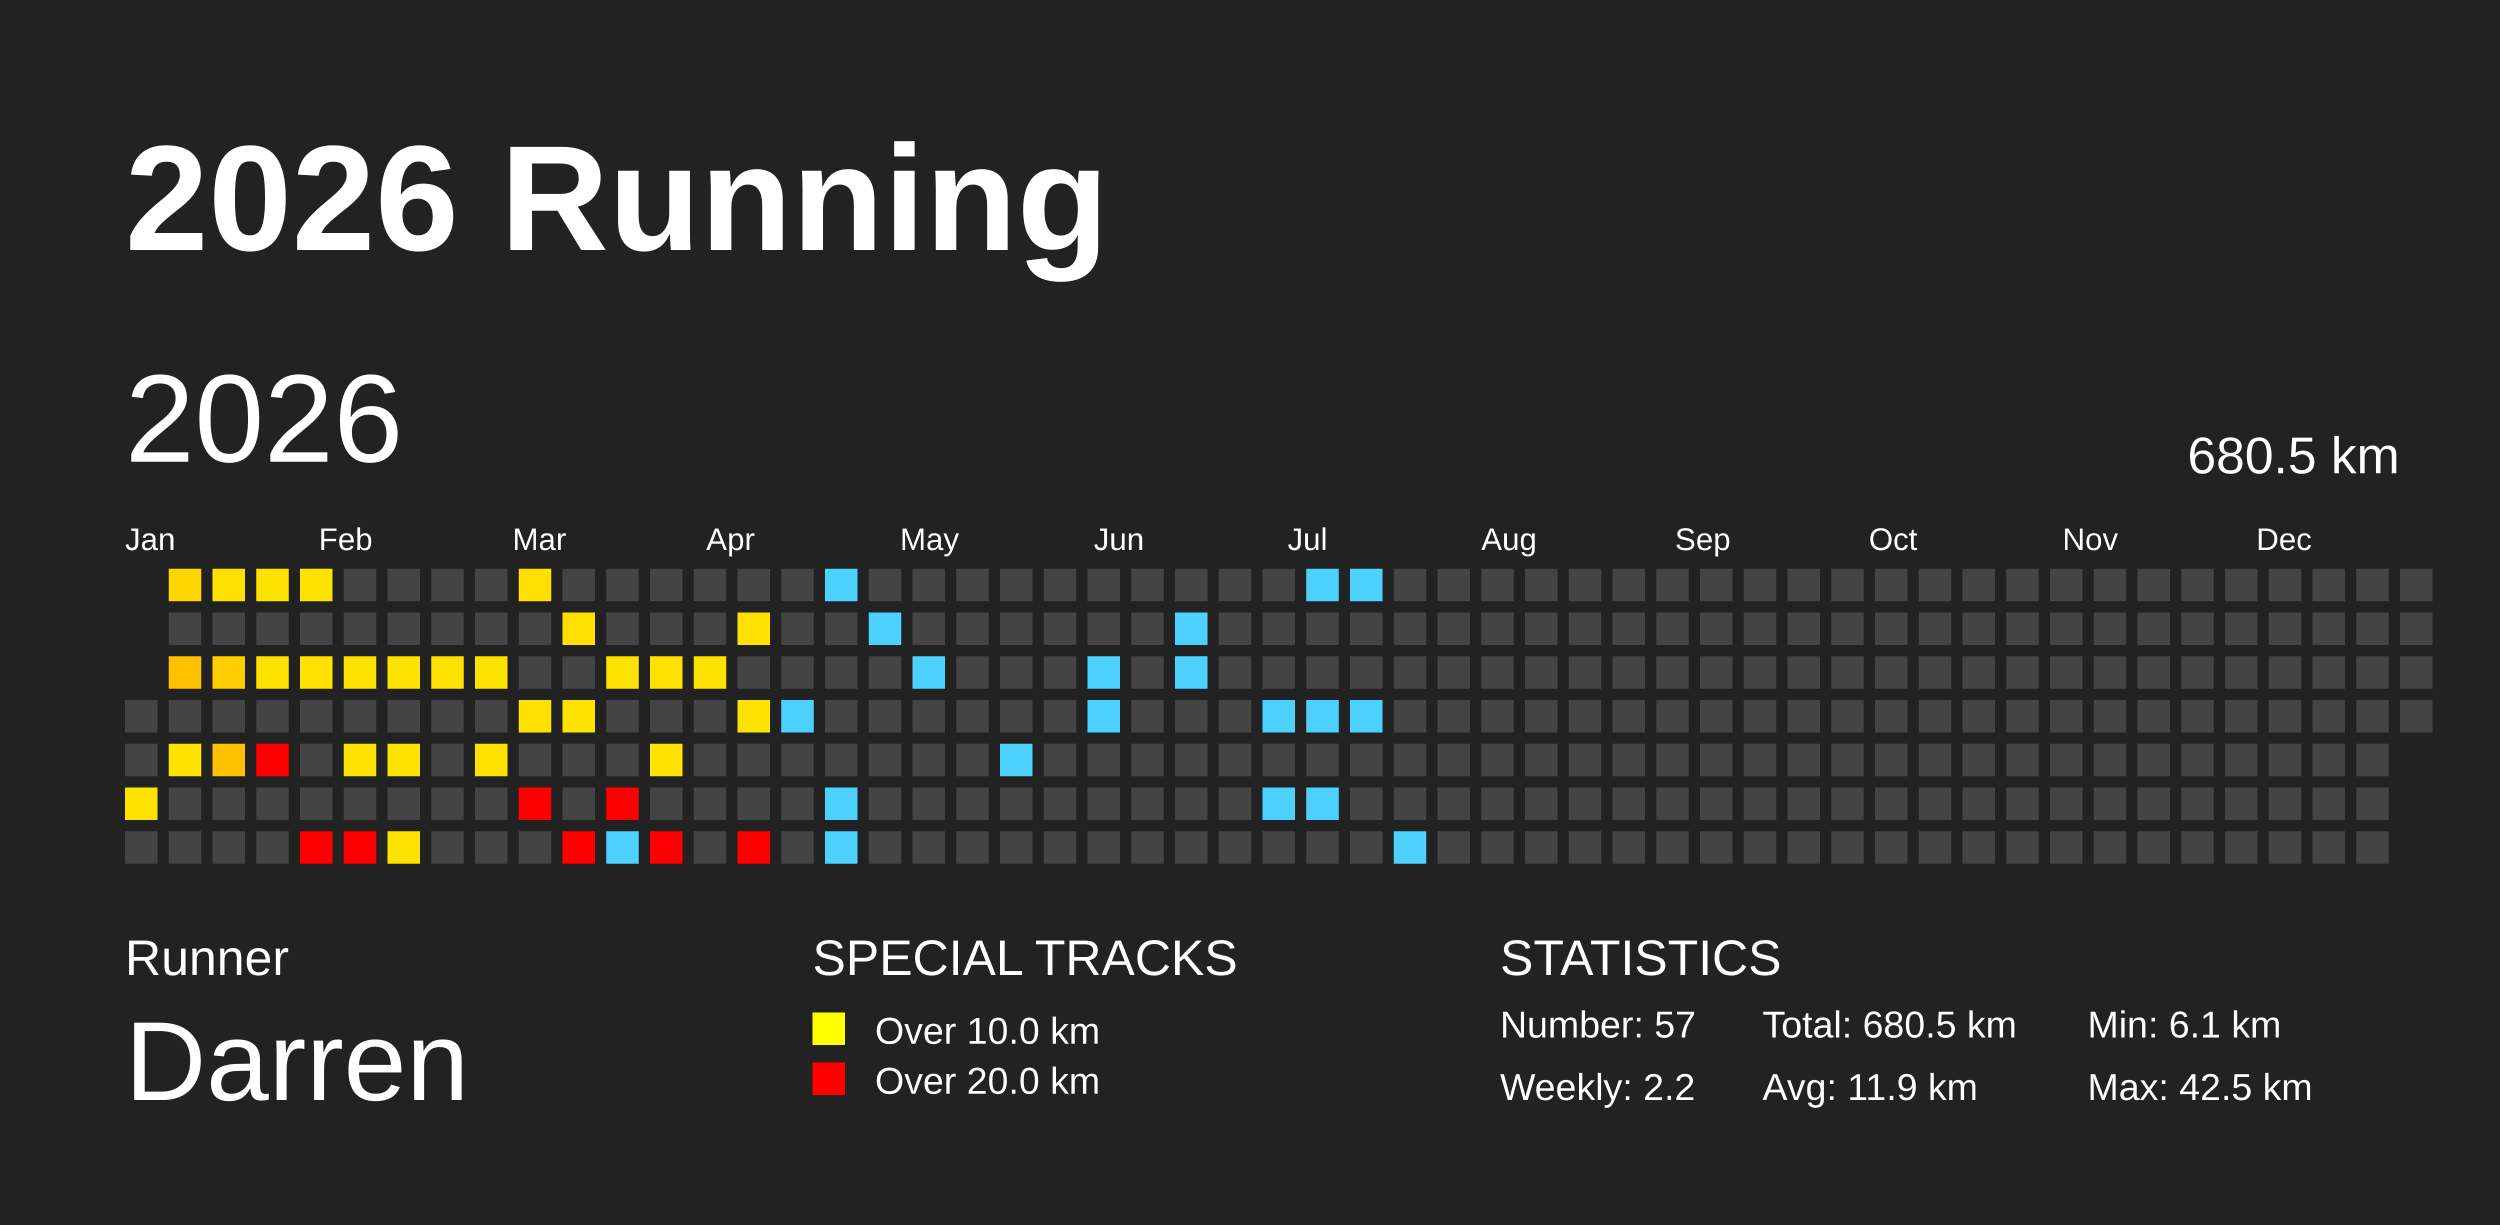
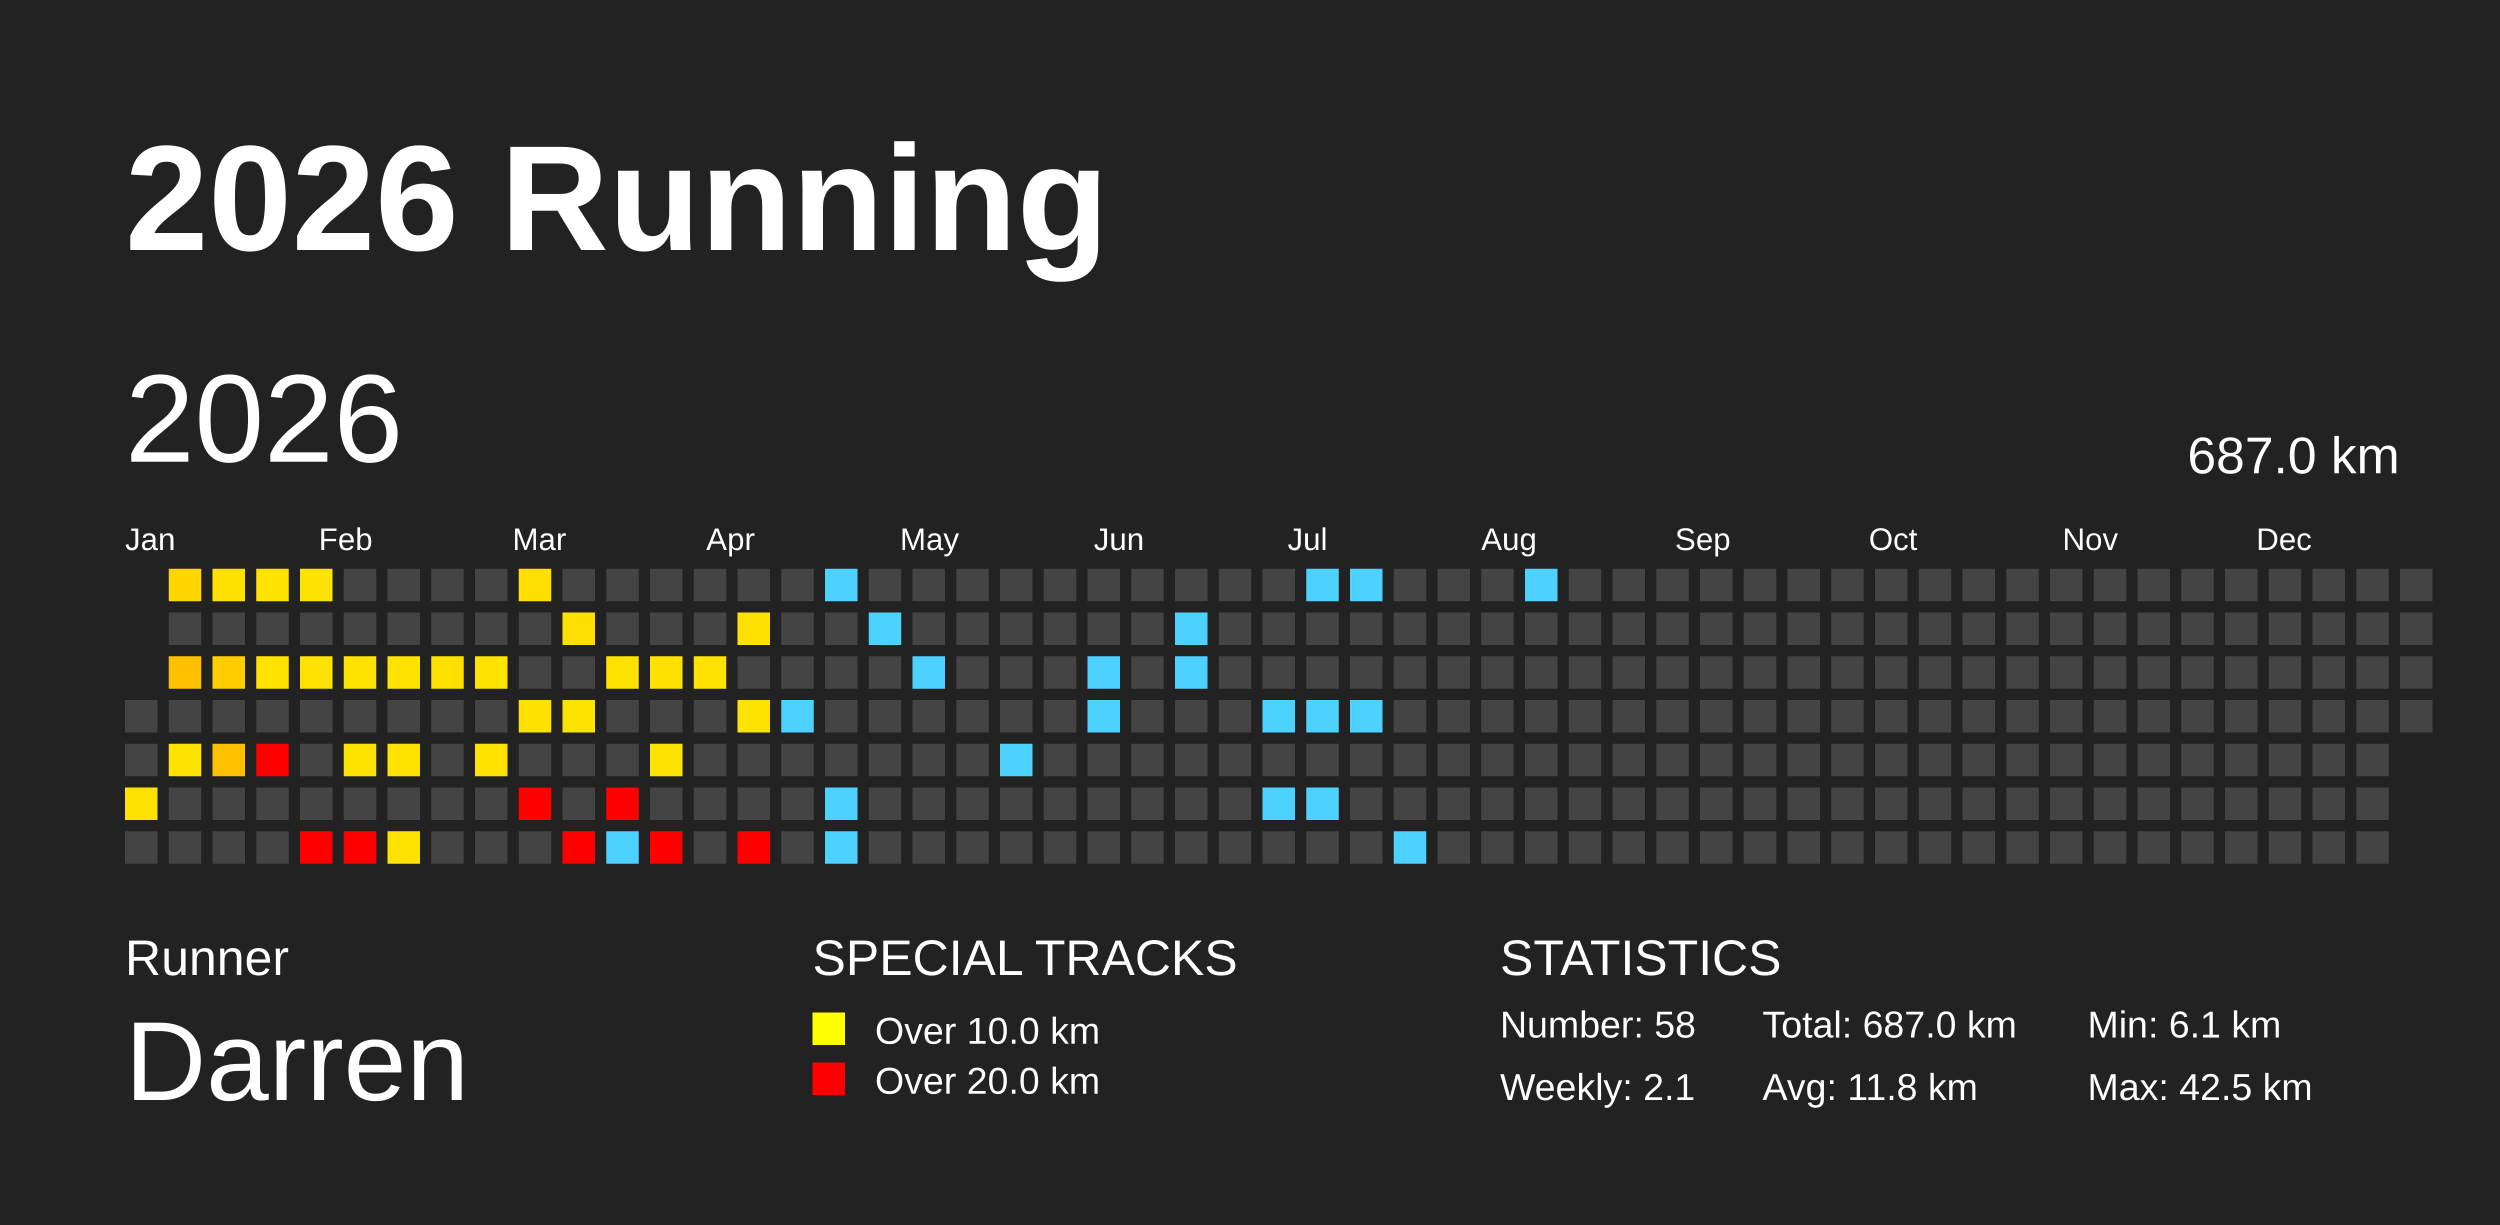
<svg xmlns="http://www.w3.org/2000/svg" baseProfile="full" height="98mm" version="1.1" viewBox="0,0,200,98" width="200mm">
  <defs />
  <rect fill="#222222" height="98" width="200" x="0" y="0" />
  <text fill="#FFFFFF" style="font-size:12px; font-family:Arial; font-weight:bold;" x="10" y="20">2026 Running</text>
  <text fill="#FFFFFF" style="font-size:4px; font-family:Arial" x="10" y="78">Runner</text>
  <text fill="#FFFFFF" style="font-size:9px; font-family:Arial" x="10" y="88">Darren</text>
  <text fill="#FFFFFF" style="font-size:4px; font-family:Arial" x="65" y="78">SPECIAL TRACKS</text>
  <rect fill="yellow" height="2.6" width="2.6" x="65" y="81" />
  <text fill="#FFFFFF" style="font-size:3px; font-family:Arial" x="70" y="83.5">Over 10.0 km</text>
  <rect fill="red" height="2.6" width="2.6" x="65" y="85" />
  <text fill="#FFFFFF" style="font-size:3px; font-family:Arial" x="70" y="87.5">Over 20.0 km</text>
  <text fill="#FFFFFF" style="font-size:4px; font-family:Arial" x="120" y="78">STATISTICS</text>
-   <text fill="#FFFFFF" style="font-size:3px; font-family:Arial" x="120" y="83">Number: 57</text>
-   <text fill="#FFFFFF" style="font-size:3px; font-family:Arial" x="120" y="88">Weekly: 2.2</text>
-   <text fill="#FFFFFF" style="font-size:3px; font-family:Arial" x="141" y="83">Total: 680.5 km</text>
-   <text fill="#FFFFFF" style="font-size:3px; font-family:Arial" x="141" y="88">Avg: 11.9 km</text>
+   <text fill="#FFFFFF" style="font-size:3px; font-family:Arial" x="120" y="83">Number: 58</text>
+   <text fill="#FFFFFF" style="font-size:3px; font-family:Arial" x="120" y="88">Weekly: 2.1</text>
+   <text fill="#FFFFFF" style="font-size:3px; font-family:Arial" x="141" y="83">Total: 687.0 km</text>
+   <text fill="#FFFFFF" style="font-size:3px; font-family:Arial" x="141" y="88">Avg: 11.8 km</text>
  <text fill="#FFFFFF" style="font-size:3px; font-family:Arial" x="167" y="83">Min: 6.1 km</text>
  <text fill="#FFFFFF" style="font-size:3px; font-family:Arial" x="167" y="88">Max: 42.5 km</text>
  <text dominant-baseline="hanging" fill="#FFFFFF" style="font-size:10.0px; font-family:Arial;" x="10" y="30">2026</text>
-   <text dominant-baseline="hanging" fill="#FFFFFF" style="font-size:4.125px; font-family:Arial;" x="175" y="35">680.5 km</text>
+   <text dominant-baseline="hanging" fill="#FFFFFF" style="font-size:4.125px; font-family:Arial;" x="175" y="35">687.0 km</text>
  <text fill="#FFFFFF" style="font-size:2.5px; font-family:Arial" x="10.0" y="44">Jan</text>
  <text fill="#FFFFFF" style="font-size:2.5px; font-family:Arial" x="25.5" y="44">Feb</text>
  <text fill="#FFFFFF" style="font-size:2.5px; font-family:Arial" x="41.0" y="44">Mar</text>
  <text fill="#FFFFFF" style="font-size:2.5px; font-family:Arial" x="56.5" y="44">Apr</text>
  <text fill="#FFFFFF" style="font-size:2.5px; font-family:Arial" x="72.0" y="44">May</text>
  <text fill="#FFFFFF" style="font-size:2.5px; font-family:Arial" x="87.5" y="44">Jun</text>
  <text fill="#FFFFFF" style="font-size:2.5px; font-family:Arial" x="103.0" y="44">Jul</text>
  <text fill="#FFFFFF" style="font-size:2.5px; font-family:Arial" x="118.5" y="44">Aug</text>
  <text fill="#FFFFFF" style="font-size:2.5px; font-family:Arial" x="134.0" y="44">Sep</text>
  <text fill="#FFFFFF" style="font-size:2.5px; font-family:Arial" x="149.5" y="44">Oct</text>
  <text fill="#FFFFFF" style="font-size:2.5px; font-family:Arial" x="165.0" y="44">Nov</text>
  <text fill="#FFFFFF" style="font-size:2.5px; font-family:Arial" x="180.5" y="44">Dec</text>
  <rect fill="#444444" height="2.6" width="2.6" x="10.0" y="56.0" />
  <rect fill="#444444" height="2.6" width="2.6" x="10.0" y="59.5" />
  <rect fill="#ffe300" height="2.6" width="2.6" x="10.0" y="63.0" />
  <rect fill="#444444" height="2.6" width="2.6" x="10.0" y="66.5" />
  <rect fill="#ffd500" height="2.6" width="2.6" x="13.5" y="45.5" />
  <rect fill="#444444" height="2.6" width="2.6" x="13.5" y="49.0" />
  <rect fill="#ffc000" height="2.6" width="2.6" x="13.5" y="52.5" />
  <rect fill="#444444" height="2.6" width="2.6" x="13.5" y="56.0" />
  <rect fill="#ffe300" height="2.6" width="2.6" x="13.5" y="59.5" />
  <rect fill="#444444" height="2.6" width="2.6" x="13.5" y="63.0" />
  <rect fill="#444444" height="2.6" width="2.6" x="13.5" y="66.5" />
  <rect fill="#ffe100" height="2.6" width="2.6" x="17.0" y="45.5" />
  <rect fill="#444444" height="2.6" width="2.6" x="17.0" y="49.0" />
  <rect fill="#ffcd00" height="2.6" width="2.6" x="17.0" y="52.5" />
  <rect fill="#444444" height="2.6" width="2.6" x="17.0" y="56.0" />
  <rect fill="#ffc000" height="2.6" width="2.6" x="17.0" y="59.5" />
  <rect fill="#444444" height="2.6" width="2.6" x="17.0" y="63.0" />
  <rect fill="#444444" height="2.6" width="2.6" x="17.0" y="66.5" />
  <rect fill="#ffe300" height="2.6" width="2.6" x="20.5" y="45.5" />
  <rect fill="#444444" height="2.6" width="2.6" x="20.5" y="49.0" />
  <rect fill="#ffe300" height="2.6" width="2.6" x="20.5" y="52.5" />
  <rect fill="#444444" height="2.6" width="2.6" x="20.5" y="56.0" />
  <rect fill="red" height="2.6" width="2.6" x="20.5" y="59.5" />
  <rect fill="#444444" height="2.6" width="2.6" x="20.5" y="63.0" />
  <rect fill="#444444" height="2.6" width="2.6" x="20.5" y="66.5" />
  <rect fill="#ffe300" height="2.6" width="2.6" x="24.0" y="45.5" />
  <rect fill="#444444" height="2.6" width="2.6" x="24.0" y="49.0" />
  <rect fill="#ffe200" height="2.6" width="2.6" x="24.0" y="52.5" />
  <rect fill="#444444" height="2.6" width="2.6" x="24.0" y="56.0" />
  <rect fill="#444444" height="2.6" width="2.6" x="24.0" y="59.5" />
  <rect fill="#444444" height="2.6" width="2.6" x="24.0" y="63.0" />
  <rect fill="red" height="2.6" width="2.6" x="24.0" y="66.5" />
  <rect fill="#444444" height="2.6" width="2.6" x="27.5" y="45.5" />
  <rect fill="#444444" height="2.6" width="2.6" x="27.5" y="49.0" />
  <rect fill="#ffe300" height="2.6" width="2.6" x="27.5" y="52.5" />
  <rect fill="#444444" height="2.6" width="2.6" x="27.5" y="56.0" />
  <rect fill="#ffe300" height="2.6" width="2.6" x="27.5" y="59.5" />
  <rect fill="#444444" height="2.6" width="2.6" x="27.5" y="63.0" />
  <rect fill="red" height="2.6" width="2.6" x="27.5" y="66.5" />
  <rect fill="#444444" height="2.6" width="2.6" x="31.0" y="45.5" />
  <rect fill="#444444" height="2.6" width="2.6" x="31.0" y="49.0" />
  <rect fill="#ffe300" height="2.6" width="2.6" x="31.0" y="52.5" />
  <rect fill="#444444" height="2.6" width="2.6" x="31.0" y="56.0" />
  <rect fill="#ffe300" height="2.6" width="2.6" x="31.0" y="59.5" />
  <rect fill="#444444" height="2.6" width="2.6" x="31.0" y="63.0" />
  <rect fill="#ffe300" height="2.6" width="2.6" x="31.0" y="66.5" />
  <rect fill="#444444" height="2.6" width="2.6" x="34.5" y="45.5" />
  <rect fill="#444444" height="2.6" width="2.6" x="34.5" y="49.0" />
  <rect fill="#ffe100" height="2.6" width="2.6" x="34.5" y="52.5" />
  <rect fill="#444444" height="2.6" width="2.6" x="34.5" y="56.0" />
  <rect fill="#444444" height="2.6" width="2.6" x="34.5" y="59.5" />
  <rect fill="#444444" height="2.6" width="2.6" x="34.5" y="63.0" />
  <rect fill="#444444" height="2.6" width="2.6" x="34.5" y="66.5" />
  <rect fill="#444444" height="2.6" width="2.6" x="38.0" y="45.5" />
  <rect fill="#444444" height="2.6" width="2.6" x="38.0" y="49.0" />
  <rect fill="#ffe300" height="2.6" width="2.6" x="38.0" y="52.5" />
  <rect fill="#444444" height="2.6" width="2.6" x="38.0" y="56.0" />
  <rect fill="#ffe200" height="2.6" width="2.6" x="38.0" y="59.5" />
  <rect fill="#444444" height="2.6" width="2.6" x="38.0" y="63.0" />
  <rect fill="#444444" height="2.6" width="2.6" x="38.0" y="66.5" />
  <rect fill="#ffe000" height="2.6" width="2.6" x="41.5" y="45.5" />
  <rect fill="#444444" height="2.6" width="2.6" x="41.5" y="49.0" />
  <rect fill="#444444" height="2.6" width="2.6" x="41.5" y="52.5" />
  <rect fill="#ffe100" height="2.6" width="2.6" x="41.5" y="56.0" />
  <rect fill="#444444" height="2.6" width="2.6" x="41.5" y="59.5" />
  <rect fill="red" height="2.6" width="2.6" x="41.5" y="63.0" />
  <rect fill="#444444" height="2.6" width="2.6" x="41.5" y="66.5" />
  <rect fill="#444444" height="2.6" width="2.6" x="45.0" y="45.5" />
  <rect fill="#ffe000" height="2.6" width="2.6" x="45.0" y="49.0" />
  <rect fill="#444444" height="2.6" width="2.6" x="45.0" y="52.5" />
  <rect fill="#ffe300" height="2.6" width="2.6" x="45.0" y="56.0" />
  <rect fill="#444444" height="2.6" width="2.6" x="45.0" y="59.5" />
  <rect fill="#444444" height="2.6" width="2.6" x="45.0" y="63.0" />
  <rect fill="red" height="2.6" width="2.6" x="45.0" y="66.5" />
  <rect fill="#444444" height="2.6" width="2.6" x="48.5" y="45.5" />
  <rect fill="#444444" height="2.6" width="2.6" x="48.5" y="49.0" />
  <rect fill="#ffe300" height="2.6" width="2.6" x="48.5" y="52.5" />
  <rect fill="#444444" height="2.6" width="2.6" x="48.5" y="56.0" />
  <rect fill="#444444" height="2.6" width="2.6" x="48.5" y="59.5" />
  <rect fill="red" height="2.6" width="2.6" x="48.5" y="63.0" />
  <rect fill="#4dd2ff" height="2.6" width="2.6" x="48.5" y="66.5" />
  <rect fill="#444444" height="2.6" width="2.6" x="52.0" y="45.5" />
  <rect fill="#444444" height="2.6" width="2.6" x="52.0" y="49.0" />
  <rect fill="#ffe100" height="2.6" width="2.6" x="52.0" y="52.5" />
  <rect fill="#444444" height="2.6" width="2.6" x="52.0" y="56.0" />
  <rect fill="#ffe300" height="2.6" width="2.6" x="52.0" y="59.5" />
  <rect fill="#444444" height="2.6" width="2.6" x="52.0" y="63.0" />
  <rect fill="red" height="2.6" width="2.6" x="52.0" y="66.5" />
  <rect fill="#444444" height="2.6" width="2.6" x="55.5" y="45.5" />
  <rect fill="#444444" height="2.6" width="2.6" x="55.5" y="49.0" />
  <rect fill="#ffe300" height="2.6" width="2.6" x="55.5" y="52.5" />
  <rect fill="#444444" height="2.6" width="2.6" x="55.5" y="56.0" />
  <rect fill="#444444" height="2.6" width="2.6" x="55.5" y="59.5" />
  <rect fill="#444444" height="2.6" width="2.6" x="55.5" y="63.0" />
  <rect fill="#444444" height="2.6" width="2.6" x="55.5" y="66.5" />
  <rect fill="#444444" height="2.6" width="2.6" x="59.0" y="45.5" />
  <rect fill="#ffe100" height="2.6" width="2.6" x="59.0" y="49.0" />
  <rect fill="#444444" height="2.6" width="2.6" x="59.0" y="52.5" />
  <rect fill="#ffe300" height="2.6" width="2.6" x="59.0" y="56.0" />
  <rect fill="#444444" height="2.6" width="2.6" x="59.0" y="59.5" />
  <rect fill="#444444" height="2.6" width="2.6" x="59.0" y="63.0" />
  <rect fill="red" height="2.6" width="2.6" x="59.0" y="66.5" />
  <rect fill="#444444" height="2.6" width="2.6" x="62.5" y="45.5" />
  <rect fill="#444444" height="2.6" width="2.6" x="62.5" y="49.0" />
  <rect fill="#444444" height="2.6" width="2.6" x="62.5" y="52.5" />
  <rect fill="#4dd2ff" height="2.6" width="2.6" x="62.5" y="56.0" />
  <rect fill="#444444" height="2.6" width="2.6" x="62.5" y="59.5" />
  <rect fill="#444444" height="2.6" width="2.6" x="62.5" y="63.0" />
  <rect fill="#444444" height="2.6" width="2.6" x="62.5" y="66.5" />
  <rect fill="#4dd2ff" height="2.6" width="2.6" x="66.0" y="45.5" />
  <rect fill="#444444" height="2.6" width="2.6" x="66.0" y="49.0" />
  <rect fill="#444444" height="2.6" width="2.6" x="66.0" y="52.5" />
  <rect fill="#444444" height="2.6" width="2.6" x="66.0" y="56.0" />
  <rect fill="#444444" height="2.6" width="2.6" x="66.0" y="59.5" />
  <rect fill="#4dd2ff" height="2.6" width="2.6" x="66.0" y="63.0" />
  <rect fill="#4dd2ff" height="2.6" width="2.6" x="66.0" y="66.5" />
  <rect fill="#444444" height="2.6" width="2.6" x="69.5" y="45.5" />
  <rect fill="#4dd2ff" height="2.6" width="2.6" x="69.5" y="49.0" />
  <rect fill="#444444" height="2.6" width="2.6" x="69.5" y="52.5" />
  <rect fill="#444444" height="2.6" width="2.6" x="69.5" y="56.0" />
  <rect fill="#444444" height="2.6" width="2.6" x="69.5" y="59.5" />
  <rect fill="#444444" height="2.6" width="2.6" x="69.5" y="63.0" />
  <rect fill="#444444" height="2.6" width="2.6" x="69.5" y="66.5" />
  <rect fill="#444444" height="2.6" width="2.6" x="73.0" y="45.5" />
  <rect fill="#444444" height="2.6" width="2.6" x="73.0" y="49.0" />
  <rect fill="#4dd2ff" height="2.6" width="2.6" x="73.0" y="52.5" />
  <rect fill="#444444" height="2.6" width="2.6" x="73.0" y="56.0" />
  <rect fill="#444444" height="2.6" width="2.6" x="73.0" y="59.5" />
  <rect fill="#444444" height="2.6" width="2.6" x="73.0" y="63.0" />
  <rect fill="#444444" height="2.6" width="2.6" x="73.0" y="66.5" />
  <rect fill="#444444" height="2.6" width="2.6" x="76.5" y="45.5" />
  <rect fill="#444444" height="2.6" width="2.6" x="76.5" y="49.0" />
  <rect fill="#444444" height="2.6" width="2.6" x="76.5" y="52.5" />
  <rect fill="#444444" height="2.6" width="2.6" x="76.5" y="56.0" />
  <rect fill="#444444" height="2.6" width="2.6" x="76.5" y="59.5" />
  <rect fill="#444444" height="2.6" width="2.6" x="76.5" y="63.0" />
  <rect fill="#444444" height="2.6" width="2.6" x="76.5" y="66.5" />
  <rect fill="#444444" height="2.6" width="2.6" x="80.0" y="45.5" />
  <rect fill="#444444" height="2.6" width="2.6" x="80.0" y="49.0" />
  <rect fill="#444444" height="2.6" width="2.6" x="80.0" y="52.5" />
  <rect fill="#444444" height="2.6" width="2.6" x="80.0" y="56.0" />
  <rect fill="#4dd2ff" height="2.6" width="2.6" x="80.0" y="59.5" />
  <rect fill="#444444" height="2.6" width="2.6" x="80.0" y="63.0" />
  <rect fill="#444444" height="2.6" width="2.6" x="80.0" y="66.5" />
  <rect fill="#444444" height="2.6" width="2.6" x="83.5" y="45.5" />
  <rect fill="#444444" height="2.6" width="2.6" x="83.5" y="49.0" />
  <rect fill="#444444" height="2.6" width="2.6" x="83.5" y="52.5" />
  <rect fill="#444444" height="2.6" width="2.6" x="83.5" y="56.0" />
  <rect fill="#444444" height="2.6" width="2.6" x="83.5" y="59.5" />
  <rect fill="#444444" height="2.6" width="2.6" x="83.5" y="63.0" />
  <rect fill="#444444" height="2.6" width="2.6" x="83.5" y="66.5" />
  <rect fill="#444444" height="2.6" width="2.6" x="87.0" y="45.5" />
  <rect fill="#444444" height="2.6" width="2.6" x="87.0" y="49.0" />
  <rect fill="#4dd2ff" height="2.6" width="2.6" x="87.0" y="52.5" />
  <rect fill="#4dd2ff" height="2.6" width="2.6" x="87.0" y="56.0" />
  <rect fill="#444444" height="2.6" width="2.6" x="87.0" y="59.5" />
  <rect fill="#444444" height="2.6" width="2.6" x="87.0" y="63.0" />
  <rect fill="#444444" height="2.6" width="2.6" x="87.0" y="66.5" />
  <rect fill="#444444" height="2.6" width="2.6" x="90.5" y="45.5" />
  <rect fill="#444444" height="2.6" width="2.6" x="90.5" y="49.0" />
  <rect fill="#444444" height="2.6" width="2.6" x="90.5" y="52.5" />
  <rect fill="#444444" height="2.6" width="2.6" x="90.5" y="56.0" />
  <rect fill="#444444" height="2.6" width="2.6" x="90.5" y="59.5" />
  <rect fill="#444444" height="2.6" width="2.6" x="90.5" y="63.0" />
  <rect fill="#444444" height="2.6" width="2.6" x="90.5" y="66.5" />
  <rect fill="#444444" height="2.6" width="2.6" x="94.0" y="45.5" />
  <rect fill="#4dd2ff" height="2.6" width="2.6" x="94.0" y="49.0" />
  <rect fill="#4dd2ff" height="2.6" width="2.6" x="94.0" y="52.5" />
  <rect fill="#444444" height="2.6" width="2.6" x="94.0" y="56.0" />
  <rect fill="#444444" height="2.6" width="2.6" x="94.0" y="59.5" />
  <rect fill="#444444" height="2.6" width="2.6" x="94.0" y="63.0" />
  <rect fill="#444444" height="2.6" width="2.6" x="94.0" y="66.5" />
  <rect fill="#444444" height="2.6" width="2.6" x="97.5" y="45.5" />
  <rect fill="#444444" height="2.6" width="2.6" x="97.5" y="49.0" />
  <rect fill="#444444" height="2.6" width="2.6" x="97.5" y="52.5" />
  <rect fill="#444444" height="2.6" width="2.6" x="97.5" y="56.0" />
  <rect fill="#444444" height="2.6" width="2.6" x="97.5" y="59.5" />
  <rect fill="#444444" height="2.6" width="2.6" x="97.5" y="63.0" />
  <rect fill="#444444" height="2.6" width="2.6" x="97.5" y="66.5" />
  <rect fill="#444444" height="2.6" width="2.6" x="101.0" y="45.5" />
  <rect fill="#444444" height="2.6" width="2.6" x="101.0" y="49.0" />
  <rect fill="#444444" height="2.6" width="2.6" x="101.0" y="52.5" />
  <rect fill="#4dd2ff" height="2.6" width="2.6" x="101.0" y="56.0" />
  <rect fill="#444444" height="2.6" width="2.6" x="101.0" y="59.5" />
  <rect fill="#4dd2ff" height="2.6" width="2.6" x="101.0" y="63.0" />
  <rect fill="#444444" height="2.6" width="2.6" x="101.0" y="66.5" />
  <rect fill="#4dd2ff" height="2.6" width="2.6" x="104.5" y="45.5" />
  <rect fill="#444444" height="2.6" width="2.6" x="104.5" y="49.0" />
  <rect fill="#444444" height="2.6" width="2.6" x="104.5" y="52.5" />
  <rect fill="#4dd2ff" height="2.6" width="2.6" x="104.5" y="56.0" />
  <rect fill="#444444" height="2.6" width="2.6" x="104.5" y="59.5" />
  <rect fill="#4dd2ff" height="2.6" width="2.6" x="104.5" y="63.0" />
  <rect fill="#444444" height="2.6" width="2.6" x="104.5" y="66.5" />
  <rect fill="#4dd2ff" height="2.6" width="2.6" x="108.0" y="45.5" />
  <rect fill="#444444" height="2.6" width="2.6" x="108.0" y="49.0" />
  <rect fill="#444444" height="2.6" width="2.6" x="108.0" y="52.5" />
  <rect fill="#4dd2ff" height="2.6" width="2.6" x="108.0" y="56.0" />
  <rect fill="#444444" height="2.6" width="2.6" x="108.0" y="59.5" />
  <rect fill="#444444" height="2.6" width="2.6" x="108.0" y="63.0" />
  <rect fill="#444444" height="2.6" width="2.6" x="108.0" y="66.5" />
  <rect fill="#444444" height="2.6" width="2.6" x="111.5" y="45.5" />
  <rect fill="#444444" height="2.6" width="2.6" x="111.5" y="49.0" />
  <rect fill="#444444" height="2.6" width="2.6" x="111.5" y="52.5" />
  <rect fill="#444444" height="2.6" width="2.6" x="111.5" y="56.0" />
  <rect fill="#444444" height="2.6" width="2.6" x="111.5" y="59.5" />
  <rect fill="#444444" height="2.6" width="2.6" x="111.5" y="63.0" />
  <rect fill="#4dd2ff" height="2.6" width="2.6" x="111.5" y="66.5" />
  <rect fill="#444444" height="2.6" width="2.6" x="115.0" y="45.5" />
  <rect fill="#444444" height="2.6" width="2.6" x="115.0" y="49.0" />
  <rect fill="#444444" height="2.6" width="2.6" x="115.0" y="52.5" />
  <rect fill="#444444" height="2.6" width="2.6" x="115.0" y="56.0" />
  <rect fill="#444444" height="2.6" width="2.6" x="115.0" y="59.5" />
  <rect fill="#444444" height="2.6" width="2.6" x="115.0" y="63.0" />
  <rect fill="#444444" height="2.6" width="2.6" x="115.0" y="66.5" />
  <rect fill="#444444" height="2.6" width="2.6" x="118.5" y="45.5" />
  <rect fill="#444444" height="2.6" width="2.6" x="118.5" y="49.0" />
  <rect fill="#444444" height="2.6" width="2.6" x="118.5" y="52.5" />
  <rect fill="#444444" height="2.6" width="2.6" x="118.5" y="56.0" />
  <rect fill="#444444" height="2.6" width="2.6" x="118.5" y="59.5" />
  <rect fill="#444444" height="2.6" width="2.6" x="118.5" y="63.0" />
  <rect fill="#444444" height="2.6" width="2.6" x="118.5" y="66.5" />
-   <rect fill="#444444" height="2.6" width="2.6" x="122.0" y="45.5" />
+   <rect fill="#4dd2ff" height="2.6" width="2.6" x="122.0" y="45.5" />
  <rect fill="#444444" height="2.6" width="2.6" x="122.0" y="49.0" />
  <rect fill="#444444" height="2.6" width="2.6" x="122.0" y="52.5" />
  <rect fill="#444444" height="2.6" width="2.6" x="122.0" y="56.0" />
  <rect fill="#444444" height="2.6" width="2.6" x="122.0" y="59.5" />
  <rect fill="#444444" height="2.6" width="2.6" x="122.0" y="63.0" />
  <rect fill="#444444" height="2.6" width="2.6" x="122.0" y="66.5" />
  <rect fill="#444444" height="2.6" width="2.6" x="125.5" y="45.5" />
  <rect fill="#444444" height="2.6" width="2.6" x="125.5" y="49.0" />
  <rect fill="#444444" height="2.6" width="2.6" x="125.5" y="52.5" />
  <rect fill="#444444" height="2.6" width="2.6" x="125.5" y="56.0" />
  <rect fill="#444444" height="2.6" width="2.6" x="125.5" y="59.5" />
  <rect fill="#444444" height="2.6" width="2.6" x="125.5" y="63.0" />
  <rect fill="#444444" height="2.6" width="2.6" x="125.5" y="66.5" />
  <rect fill="#444444" height="2.6" width="2.6" x="129.0" y="45.5" />
  <rect fill="#444444" height="2.6" width="2.6" x="129.0" y="49.0" />
  <rect fill="#444444" height="2.6" width="2.6" x="129.0" y="52.5" />
  <rect fill="#444444" height="2.6" width="2.6" x="129.0" y="56.0" />
  <rect fill="#444444" height="2.6" width="2.6" x="129.0" y="59.5" />
  <rect fill="#444444" height="2.6" width="2.6" x="129.0" y="63.0" />
  <rect fill="#444444" height="2.6" width="2.6" x="129.0" y="66.5" />
  <rect fill="#444444" height="2.6" width="2.6" x="132.5" y="45.5" />
  <rect fill="#444444" height="2.6" width="2.6" x="132.5" y="49.0" />
  <rect fill="#444444" height="2.6" width="2.6" x="132.5" y="52.5" />
  <rect fill="#444444" height="2.6" width="2.6" x="132.5" y="56.0" />
  <rect fill="#444444" height="2.6" width="2.6" x="132.5" y="59.5" />
  <rect fill="#444444" height="2.6" width="2.6" x="132.5" y="63.0" />
  <rect fill="#444444" height="2.6" width="2.6" x="132.5" y="66.5" />
  <rect fill="#444444" height="2.6" width="2.6" x="136.0" y="45.5" />
  <rect fill="#444444" height="2.6" width="2.6" x="136.0" y="49.0" />
  <rect fill="#444444" height="2.6" width="2.6" x="136.0" y="52.5" />
  <rect fill="#444444" height="2.6" width="2.6" x="136.0" y="56.0" />
  <rect fill="#444444" height="2.6" width="2.6" x="136.0" y="59.5" />
  <rect fill="#444444" height="2.6" width="2.6" x="136.0" y="63.0" />
  <rect fill="#444444" height="2.6" width="2.6" x="136.0" y="66.5" />
  <rect fill="#444444" height="2.6" width="2.6" x="139.5" y="45.5" />
  <rect fill="#444444" height="2.6" width="2.6" x="139.5" y="49.0" />
  <rect fill="#444444" height="2.6" width="2.6" x="139.5" y="52.5" />
  <rect fill="#444444" height="2.6" width="2.6" x="139.5" y="56.0" />
  <rect fill="#444444" height="2.6" width="2.6" x="139.5" y="59.5" />
  <rect fill="#444444" height="2.6" width="2.6" x="139.5" y="63.0" />
  <rect fill="#444444" height="2.6" width="2.6" x="139.5" y="66.5" />
  <rect fill="#444444" height="2.6" width="2.6" x="143.0" y="45.5" />
  <rect fill="#444444" height="2.6" width="2.6" x="143.0" y="49.0" />
  <rect fill="#444444" height="2.6" width="2.6" x="143.0" y="52.5" />
  <rect fill="#444444" height="2.6" width="2.6" x="143.0" y="56.0" />
  <rect fill="#444444" height="2.6" width="2.6" x="143.0" y="59.5" />
  <rect fill="#444444" height="2.6" width="2.6" x="143.0" y="63.0" />
  <rect fill="#444444" height="2.6" width="2.6" x="143.0" y="66.5" />
  <rect fill="#444444" height="2.6" width="2.6" x="146.5" y="45.5" />
  <rect fill="#444444" height="2.6" width="2.6" x="146.5" y="49.0" />
  <rect fill="#444444" height="2.6" width="2.6" x="146.5" y="52.5" />
  <rect fill="#444444" height="2.6" width="2.6" x="146.5" y="56.0" />
  <rect fill="#444444" height="2.6" width="2.6" x="146.5" y="59.5" />
  <rect fill="#444444" height="2.6" width="2.6" x="146.5" y="63.0" />
  <rect fill="#444444" height="2.6" width="2.6" x="146.5" y="66.5" />
  <rect fill="#444444" height="2.6" width="2.6" x="150.0" y="45.5" />
  <rect fill="#444444" height="2.6" width="2.6" x="150.0" y="49.0" />
  <rect fill="#444444" height="2.6" width="2.6" x="150.0" y="52.5" />
  <rect fill="#444444" height="2.6" width="2.6" x="150.0" y="56.0" />
  <rect fill="#444444" height="2.6" width="2.6" x="150.0" y="59.5" />
  <rect fill="#444444" height="2.6" width="2.6" x="150.0" y="63.0" />
  <rect fill="#444444" height="2.6" width="2.6" x="150.0" y="66.5" />
  <rect fill="#444444" height="2.6" width="2.6" x="153.5" y="45.5" />
  <rect fill="#444444" height="2.6" width="2.6" x="153.5" y="49.0" />
  <rect fill="#444444" height="2.6" width="2.6" x="153.5" y="52.5" />
  <rect fill="#444444" height="2.6" width="2.6" x="153.5" y="56.0" />
  <rect fill="#444444" height="2.6" width="2.6" x="153.5" y="59.5" />
  <rect fill="#444444" height="2.6" width="2.6" x="153.5" y="63.0" />
  <rect fill="#444444" height="2.6" width="2.6" x="153.5" y="66.5" />
  <rect fill="#444444" height="2.6" width="2.6" x="157.0" y="45.5" />
  <rect fill="#444444" height="2.6" width="2.6" x="157.0" y="49.0" />
  <rect fill="#444444" height="2.6" width="2.6" x="157.0" y="52.5" />
  <rect fill="#444444" height="2.6" width="2.6" x="157.0" y="56.0" />
  <rect fill="#444444" height="2.6" width="2.6" x="157.0" y="59.5" />
  <rect fill="#444444" height="2.6" width="2.6" x="157.0" y="63.0" />
  <rect fill="#444444" height="2.6" width="2.6" x="157.0" y="66.5" />
  <rect fill="#444444" height="2.6" width="2.6" x="160.5" y="45.5" />
  <rect fill="#444444" height="2.6" width="2.6" x="160.5" y="49.0" />
  <rect fill="#444444" height="2.6" width="2.6" x="160.5" y="52.5" />
  <rect fill="#444444" height="2.6" width="2.6" x="160.5" y="56.0" />
  <rect fill="#444444" height="2.6" width="2.6" x="160.5" y="59.5" />
  <rect fill="#444444" height="2.6" width="2.6" x="160.5" y="63.0" />
  <rect fill="#444444" height="2.6" width="2.6" x="160.5" y="66.5" />
  <rect fill="#444444" height="2.6" width="2.6" x="164.0" y="45.5" />
  <rect fill="#444444" height="2.6" width="2.6" x="164.0" y="49.0" />
  <rect fill="#444444" height="2.6" width="2.6" x="164.0" y="52.5" />
  <rect fill="#444444" height="2.6" width="2.6" x="164.0" y="56.0" />
  <rect fill="#444444" height="2.6" width="2.6" x="164.0" y="59.5" />
  <rect fill="#444444" height="2.6" width="2.6" x="164.0" y="63.0" />
  <rect fill="#444444" height="2.6" width="2.6" x="164.0" y="66.5" />
  <rect fill="#444444" height="2.6" width="2.6" x="167.5" y="45.5" />
  <rect fill="#444444" height="2.6" width="2.6" x="167.5" y="49.0" />
  <rect fill="#444444" height="2.6" width="2.6" x="167.5" y="52.5" />
  <rect fill="#444444" height="2.6" width="2.6" x="167.5" y="56.0" />
  <rect fill="#444444" height="2.6" width="2.6" x="167.5" y="59.5" />
  <rect fill="#444444" height="2.6" width="2.6" x="167.5" y="63.0" />
  <rect fill="#444444" height="2.6" width="2.6" x="167.5" y="66.5" />
  <rect fill="#444444" height="2.6" width="2.6" x="171.0" y="45.5" />
  <rect fill="#444444" height="2.6" width="2.6" x="171.0" y="49.0" />
  <rect fill="#444444" height="2.6" width="2.6" x="171.0" y="52.5" />
  <rect fill="#444444" height="2.6" width="2.6" x="171.0" y="56.0" />
  <rect fill="#444444" height="2.6" width="2.6" x="171.0" y="59.5" />
  <rect fill="#444444" height="2.6" width="2.6" x="171.0" y="63.0" />
  <rect fill="#444444" height="2.6" width="2.6" x="171.0" y="66.5" />
  <rect fill="#444444" height="2.6" width="2.6" x="174.5" y="45.5" />
  <rect fill="#444444" height="2.6" width="2.6" x="174.5" y="49.0" />
  <rect fill="#444444" height="2.6" width="2.6" x="174.5" y="52.5" />
  <rect fill="#444444" height="2.6" width="2.6" x="174.5" y="56.0" />
  <rect fill="#444444" height="2.6" width="2.6" x="174.5" y="59.5" />
  <rect fill="#444444" height="2.6" width="2.6" x="174.5" y="63.0" />
  <rect fill="#444444" height="2.6" width="2.6" x="174.5" y="66.5" />
  <rect fill="#444444" height="2.6" width="2.6" x="178.0" y="45.5" />
  <rect fill="#444444" height="2.6" width="2.6" x="178.0" y="49.0" />
  <rect fill="#444444" height="2.6" width="2.6" x="178.0" y="52.5" />
  <rect fill="#444444" height="2.6" width="2.6" x="178.0" y="56.0" />
  <rect fill="#444444" height="2.6" width="2.6" x="178.0" y="59.5" />
  <rect fill="#444444" height="2.6" width="2.6" x="178.0" y="63.0" />
  <rect fill="#444444" height="2.6" width="2.6" x="178.0" y="66.5" />
  <rect fill="#444444" height="2.6" width="2.6" x="181.5" y="45.5" />
  <rect fill="#444444" height="2.6" width="2.6" x="181.5" y="49.0" />
  <rect fill="#444444" height="2.6" width="2.6" x="181.5" y="52.5" />
  <rect fill="#444444" height="2.6" width="2.6" x="181.5" y="56.0" />
  <rect fill="#444444" height="2.6" width="2.6" x="181.5" y="59.5" />
  <rect fill="#444444" height="2.6" width="2.6" x="181.5" y="63.0" />
  <rect fill="#444444" height="2.6" width="2.6" x="181.5" y="66.5" />
  <rect fill="#444444" height="2.6" width="2.6" x="185.0" y="45.5" />
  <rect fill="#444444" height="2.6" width="2.6" x="185.0" y="49.0" />
  <rect fill="#444444" height="2.6" width="2.6" x="185.0" y="52.5" />
  <rect fill="#444444" height="2.6" width="2.6" x="185.0" y="56.0" />
  <rect fill="#444444" height="2.6" width="2.6" x="185.0" y="59.5" />
  <rect fill="#444444" height="2.6" width="2.6" x="185.0" y="63.0" />
  <rect fill="#444444" height="2.6" width="2.6" x="185.0" y="66.5" />
  <rect fill="#444444" height="2.6" width="2.6" x="188.5" y="45.5" />
  <rect fill="#444444" height="2.6" width="2.6" x="188.5" y="49.0" />
  <rect fill="#444444" height="2.6" width="2.6" x="188.5" y="52.5" />
  <rect fill="#444444" height="2.6" width="2.6" x="188.5" y="56.0" />
  <rect fill="#444444" height="2.6" width="2.6" x="188.5" y="59.5" />
  <rect fill="#444444" height="2.6" width="2.6" x="188.5" y="63.0" />
  <rect fill="#444444" height="2.6" width="2.6" x="188.5" y="66.5" />
  <rect fill="#444444" height="2.6" width="2.6" x="192.0" y="45.5" />
  <rect fill="#444444" height="2.6" width="2.6" x="192.0" y="49.0" />
  <rect fill="#444444" height="2.6" width="2.6" x="192.0" y="52.5" />
  <rect fill="#444444" height="2.6" width="2.6" x="192.0" y="56.0" />
</svg>
